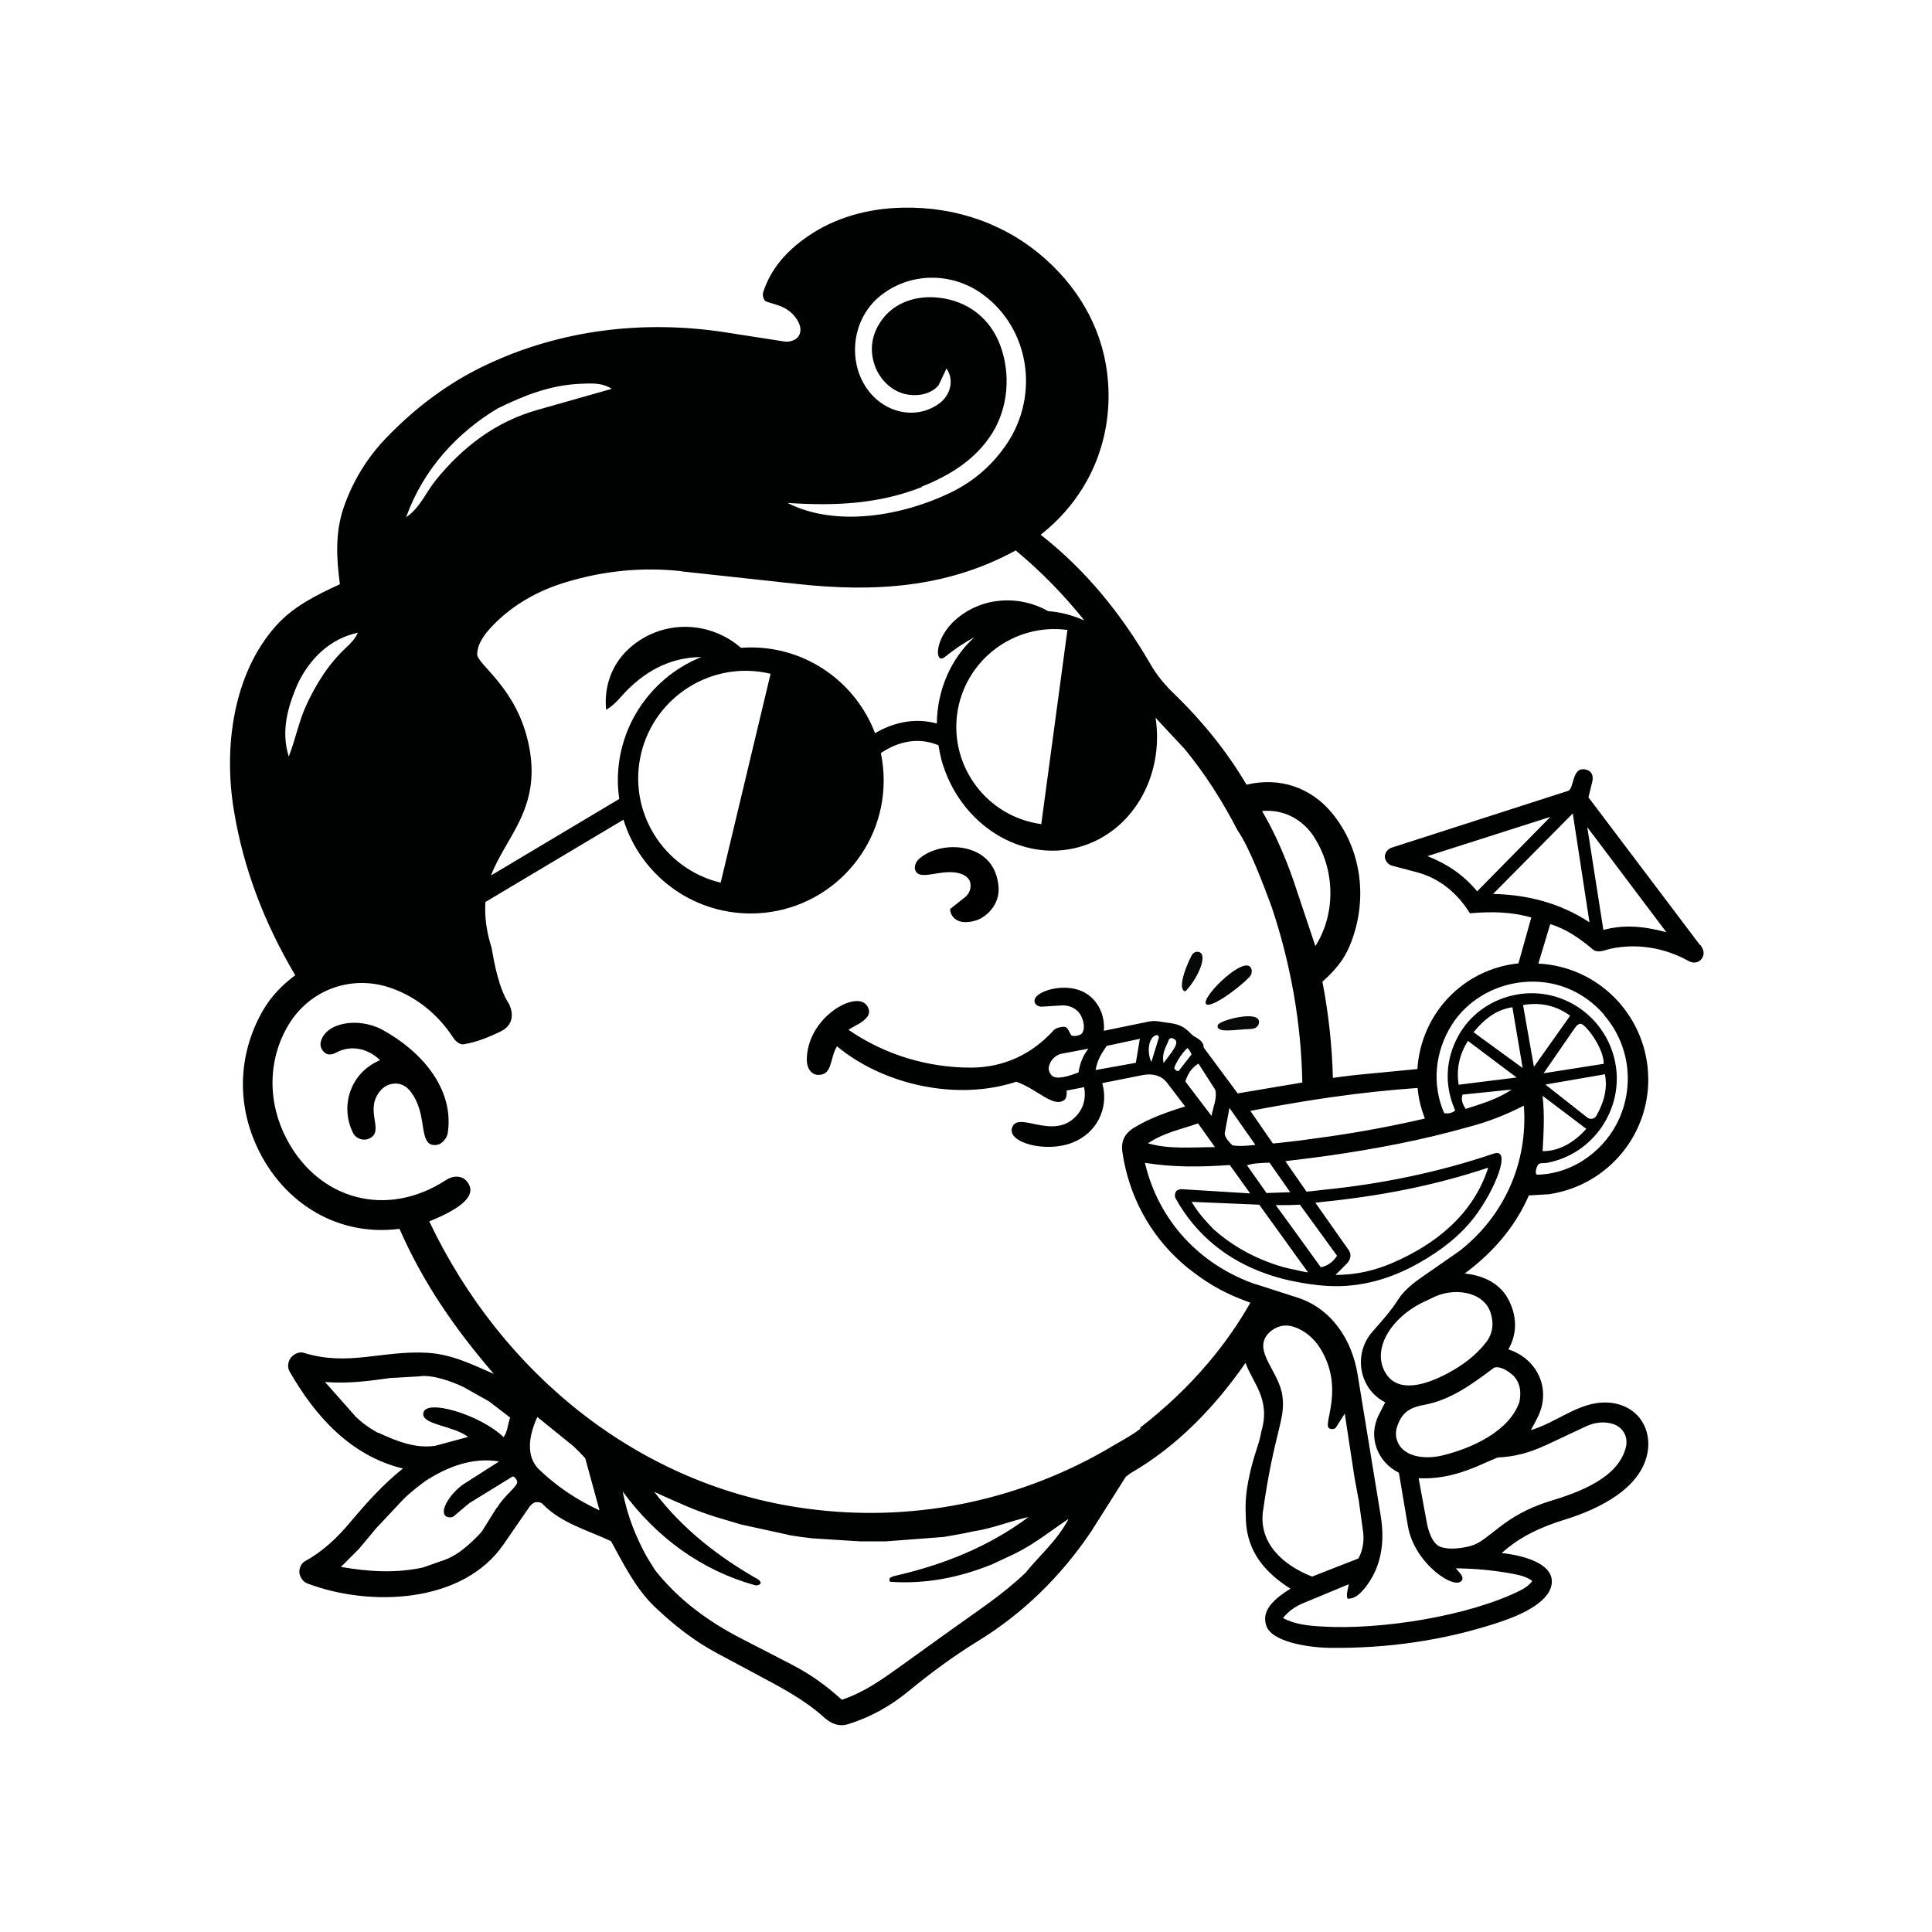
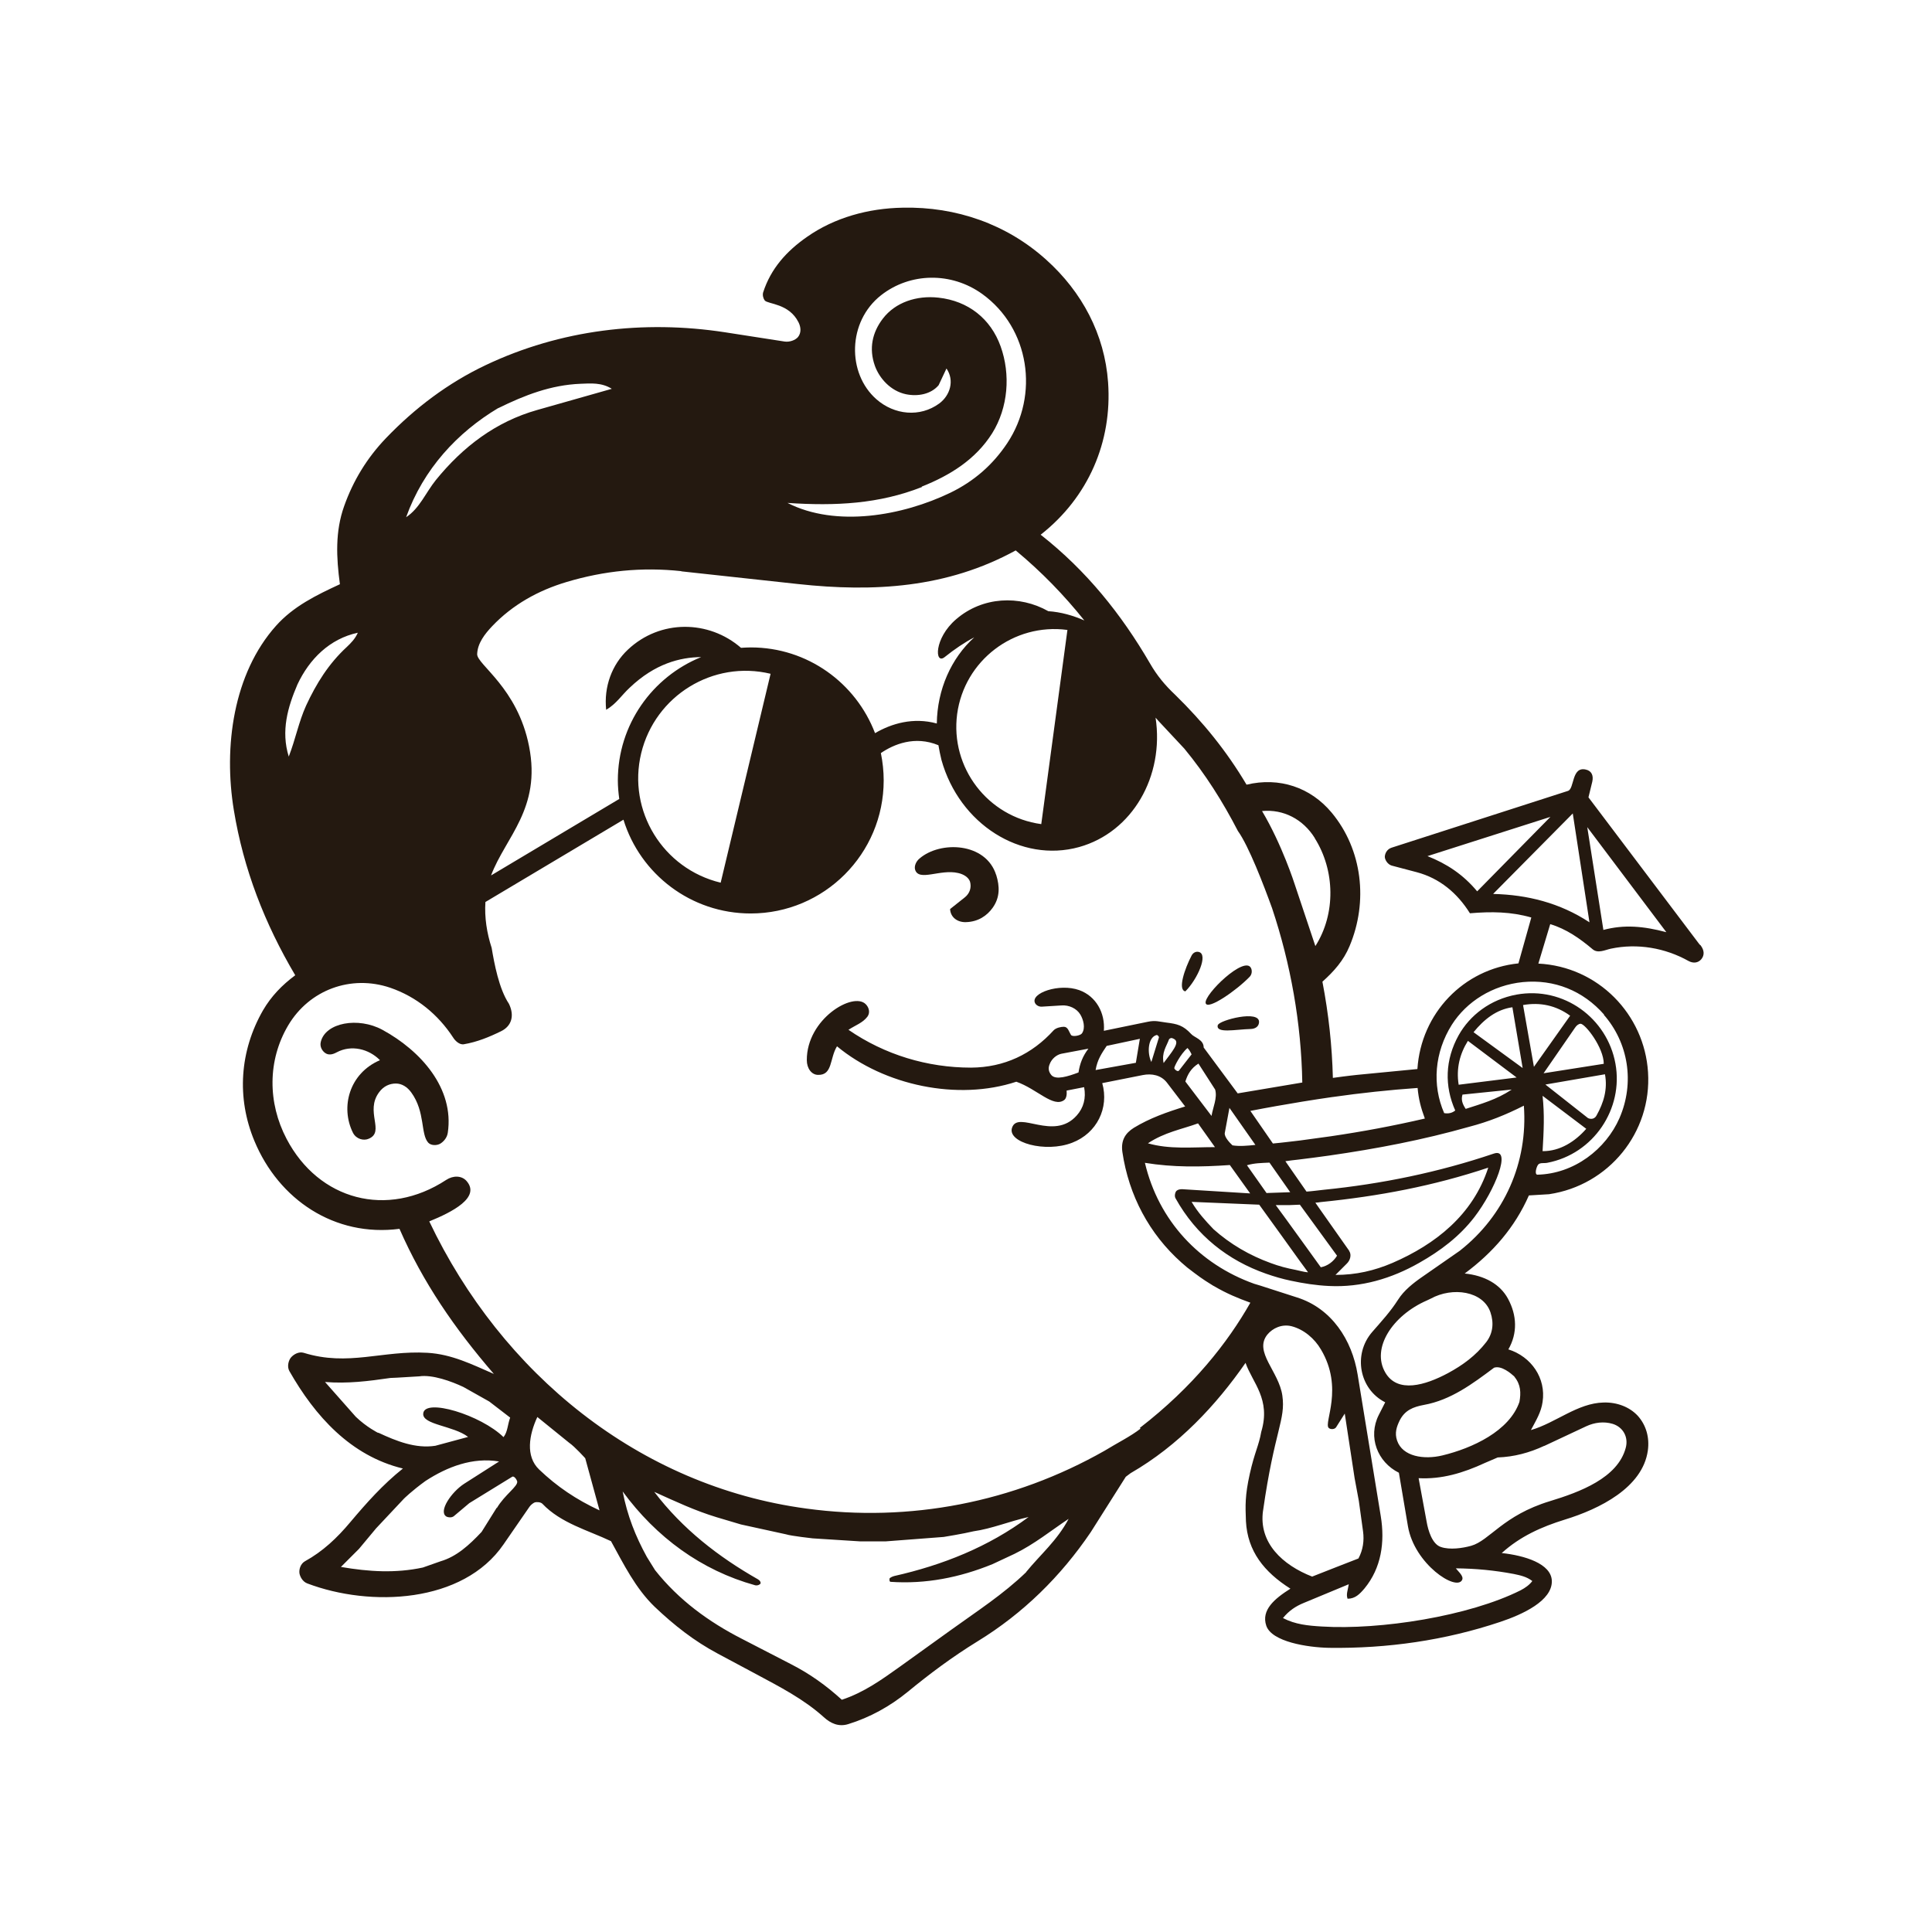
<svg xmlns="http://www.w3.org/2000/svg" viewBox="0 0 96 96">
  <defs>
    <style>
      .cls-1 {
-         fill: #070808;
+         fill: #241910;
      }

      .cls-2 {
-         fill: #000101;
+         fill: #241910;
      }

      .cls-3 {
        fill: none;
      }

      .cls-4 {
-         fill: #080909;
+         fill: #241910;
      }

      .cls-5 {
-         fill: #040505;
+         fill: #241910;
      }

      .cls-6 {
-         fill: #010101;
+         fill: #241910;
      }
    </style>
  </defs>
  <g id="Ebene_1" data-name="Ebene 1">
    <path class="cls-3" d="M36.46,76.79c.11.03.25-.03.27-.09.02-.05-.02-.14-.12-.2-1.97-1.12-3.75-2.5-5.16-4.35,1.06.48,2.04.94,3.1,1.26l1.21.36,2.24.49c.24.08,1.32.2,1.32.2l2.36.15h1.27s2.88-.22,2.88-.22c0,0,.99-.16,1.48-.28.92-.13,1.79-.5,2.74-.71-2,1.49-4.28,2.39-6.67,2.93-.11.03-.18.07-.22.1-.04.03-.03.19.03.19,1.74.12,3.43-.21,5.07-.88l1.09-.51c1-.49,1.79-1.14,2.69-1.74-.57,1.08-1.4,1.77-2.11,2.64-1.14,1.1-2.43,1.93-3.72,2.86l-2.56,1.84c-.91.65-1.79,1.28-2.88,1.64-.78-.71-1.59-1.29-2.53-1.77l-2.44-1.26c-1.64-.84-3.13-1.92-4.31-3.41l-.41-.66c-.56-1.02-.97-2.05-1.2-3.25,1.67,2.28,3.91,3.92,6.58,4.66Z" />
    <path class="cls-3" d="M16.72,29.46c-.13.3-.34.51-.55.71-.9.83-1.51,1.81-2.02,2.91-.37.82-.52,1.65-.86,2.53-.4-1.28-.05-2.47.43-3.59.59-1.26,1.6-2.27,3-2.57Z" />
    <path class="cls-3" d="M20.07,71.6c1.09-.71,2.35-1.19,3.66-.97l-1.74,1.11c-.63.41-1.28,1.36-.89,1.62.08.05.28.08.39-.02l.76-.64,2.13-1.31c.1-.06.23.15.25.23.04.25-.62.66-1.01,1.32l-.75,1.2c-.62.66-1.25,1.23-2.04,1.46l-.88.31c-1.36.29-2.67.21-4.07-.03l.9-.9.85-1.02,1.38-1.47s.38-.38,1.07-.88Z" />
    <path class="cls-3" d="M23.95,69.43c-1.12-1.1-3.93-1.96-3.99-1.17-.05.56,1.51.6,2.23,1.16l-1.63.44c-.98.15-1.93-.23-2.83-.65,0,0-.57-.28-1.11-.8l-1.53-1.73c1.12.09,2.15-.04,3.25-.2,0,0,.37-.01,1.43-.08.65-.1,1.61.25,2.2.53l1.28.72,1.04.8c-.13.35-.12.7-.33.97Z" />
    <path class="cls-3" d="M27.21,69.7c.28.19.8.77.8.77l.71,2.59c-1.16-.54-2.11-1.18-3-2.03-.69-.66-.5-1.73-.09-2.61l1.58,1.28Z" />
  </g>
  <g id="Ebene_3_Kopie" data-name="Ebene 3 Kopie">
    <path class="cls-3" d="M62.71,40.31c1.07-.1,2.04.41,2.62,1.34,1.01,1.6,1.05,3.76.03,5.36l-1.03-3.08s-.62-1.95-1.62-3.63Z" />
    <path class="cls-3" d="M47.22,24.47c-2.38,1.15-5.69,1.74-8.1.51,2.39.16,4.55.05,6.68-.79,1.41-.56,2.68-1.35,3.5-2.65.8-1.28.92-2.93.42-4.32-.49-1.37-1.61-2.26-3.09-2.42-1.08-.12-2.14.23-2.76,1.04-.53.69-.7,1.49-.4,2.34.22.62.78,1.26,1.55,1.42.59.12,1.24,0,1.62-.45l.39-.83c.41.6.18,1.34-.36,1.74-.96.7-2.23.57-3.12-.21-1.47-1.29-1.44-3.86.23-5.17,1.44-1.13,3.49-1.17,5.03-.06,2.35,1.7,2.84,5,1.24,7.41-.72,1.08-1.65,1.89-2.82,2.46Z" />
    <path class="cls-3" d="M21.67,23.85c-.5.62-.81,1.41-1.48,1.85.86-2.4,2.55-4.21,4.57-5.42,1.32-.65,2.62-1.15,4.08-1.21.52-.02,1.05-.07,1.56.25l-3.7,1.05c-2.06.58-3.7,1.83-5.04,3.48Z" />
    <path class="cls-6" d="M19,51.17c1.91,1.04,3.58,2.91,3.25,5.12-.04.26-.22.44-.36.53-.17.11-.47.11-.61-.04-.39-.43-.14-1.52-.84-2.49-.2-.28-.47-.45-.77-.45-.31,0-.61.13-.83.43-.72.96.3,1.96-.51,2.31-.26.12-.63.02-.79-.29-.64-1.28-.18-2.96,1.34-3.61-.55-.56-1.42-.78-2.15-.39-.2.11-.41.16-.59.02-.13-.1-.26-.3-.2-.54.23-.96,1.86-1.25,3.06-.6Z" />
-     <path d="M49.5,43.47c.18.58.19,1.12-.17,1.63-.29.41-.73.7-1.32.72-.41.02-.78-.22-.8-.65l.73-.58c.25-.2.34-.49.26-.78-.07-.21-.31-.37-.59-.43-.89-.21-1.96.44-2.14-.17-.05-.18.05-.41.22-.55,1.03-.89,3.3-.81,3.81.82Z" />
+     <path class="cls-2" d="M49.5,43.47c.18.58.19,1.12-.17,1.63-.29.41-.73.7-1.32.72-.41.02-.78-.22-.8-.65l.73-.58c.25-.2.34-.49.26-.78-.07-.21-.31-.37-.59-.43-.89-.21-1.96.44-2.14-.17-.05-.18.05-.41.22-.55,1.03-.89,3.3-.81,3.81.82Z" />
    <g>
      <path class="cls-3" d="M57.47,51.43s.14.07.11.15l-.37,1.2c-.22-.45-.17-1.23.26-1.34Z" />
      <path class="cls-3" d="M58.09,51.64c.11-.12.21-.03.27,0,.28.18-.15.65-.54,1.18-.11-.53.14-.83.27-1.19Z" />
      <path class="cls-3" d="M60.37,57c-1.13,0-2.26.12-3.33-.19.83-.55,1.66-.69,2.49-.99l.84,1.18Z" />
      <path class="cls-3" d="M52.26,53.43c-.13-.15-.19-.33-.09-.56.1-.26.34-.46.58-.51l1.33-.25c-.28.37-.42.73-.49,1.18-.53.2-1.11.38-1.34.14Z" />
      <path class="cls-3" d="M64.1,59.25l-1.16.04-.98-1.39c.38-.11.71-.11,1.12-.13l1.03,1.47Z" />
      <path class="cls-3" d="M54.44,53.16c.09-.53.31-.84.55-1.2l1.64-.35-.2,1.2-2,.36Z" />
      <path class="cls-3" d="M75.15,50.04l.51,3.02-2.44-1.78c.52-.64,1.14-1.13,1.93-1.24Z" />
      <path class="cls-3" d="M75.36,53.54l-2.88.36c-.13-.82.06-1.54.46-2.18l2.42,1.82Z" />
      <path class="cls-3" d="M75.1,54.15c-.74.49-1.5.7-2.27.95-.16-.24-.24-.45-.16-.71l2.44-.25Z" />
      <path class="cls-3" d="M61.24,56.91c-.13-.12-.42-.42-.38-.62l.23-1.24,1.29,1.84c-.38.04-.8.08-1.15.02Z" />
      <path class="cls-3" d="M58.9,53.74c.11-.35.28-.66.65-.89l.83,1.29c.12.41-.11.88-.18,1.31l-1.3-1.71Z" />
      <path class="cls-3" d="M58.34,53.07c-.02-.06.31-.71.65-1,.1.1.14.18.21.32l-.63.81c-.06.07-.21-.05-.23-.12Z" />
      <path class="cls-3" d="M61.52,54.34l3.21-.54c-.05-2.95-.58-5.9-1.5-8.66-.42-1.17-1.16-3.09-1.7-3.84-.76-1.47-1.62-2.83-2.66-4.09l-1.28-1.37c-.74-.79-1.44-1.56-1.96-2.51-1.38-2.34-3.05-4.21-5.16-5.98-3.41,1.87-7.04,2.08-10.82,1.67l-5.79-.63c-1.95-.21-3.83-.02-5.7.54-1.41.42-2.68,1.13-3.69,2.19-.37.39-.73.85-.75,1.39-.02.51,2,1.67,2.58,4.59.63,3.2-1.31,4.61-1.97,6.62-.36,1.11-.25,2.29.12,3.4.13.77.36,2.03.86,2.78,0,0,0,0,0,0h0c.28.58.14,1.1-.39,1.36-.59.29-1.21.54-1.86.65-.2.03-.41-.17-.52-.33-.76-1.16-1.82-2.03-3.13-2.48-1.95-.67-4.02.1-5.07,1.87-1.03,1.74-1.03,3.85-.08,5.64,1.6,3.04,5.01,3.95,7.93,2.04.35-.23.77-.23,1.01.05.71.82-.72,1.56-1.85,2.01,3.59,7.55,10.41,13.14,18.74,14.27,5.13.69,10.3-.31,14.81-2.87.61-.38,1.31-.74,1.79-1.1,2.63-2.05,4.35-4.23,5.49-6.22-.61-.23-1.19-.46-1.8-.82-.04-.02-.08-.05-.12-.07-.45-.29-.69-.47-1.22-.86l-.29-.25c-1.59-1.42-2.61-3.32-2.93-5.49-.08-.57.14-.93.57-1.2.79-.48,1.64-.78,2.55-1.06l-.91-1.19c-.29-.37-.75-.46-1.2-.37l-2.01.4c.35,1.24-.27,2.48-1.49,2.96-1.34.52-3.25,0-2.99-.75.3-.87,2.05.7,3.21-.6.35-.39.47-.87.37-1.41l-.87.17c.02.21-.03.4-.12.47-.54.4-1.34-.55-2.38-.91-2.9.96-6.56.2-8.91-1.76-.38.6-.21,1.44-.94,1.42-.32,0-.56-.33-.56-.73,0-2.05,2.31-3.42,2.93-2.78.16.17.23.42.08.62-.23.31-.57.41-.94.65,1.79,1.24,3.91,1.88,6.09,1.88,1.65,0,3.03-.67,4.11-1.86.12-.13.36-.18.5-.17.21,0,.26.24.36.41.08.1.46.03.54-.08.19-.27.06-.69-.08-.94-.18-.31-.55-.48-.94-.45l-.97.06c-.16.01-.3-.08-.34-.18-.24-.49,1.19-1,2.2-.64.83.3,1.29,1.13,1.22,2.02l2.19-.45c.38-.08.58,0,.91.04.56.07.83.14,1.24.57.17.18.62.26.62.67l1.69,2.28ZM58.89,49.27c-.4-.07-.02-1.15.31-1.78.08-.15.22-.21.35-.18.5.11-.06,1.36-.66,1.96ZM62.1,48.53c-.64.67-2.09,1.68-2.19,1.32-.12-.41,1.97-2.43,2.26-1.73.05.12.04.29-.07.41ZM62.16,51.13c-.77.02-1.75.24-1.64-.2.06-.23,2.11-.78,2.04-.12-.02.2-.18.31-.41.32Z" />
      <path class="cls-3" d="M24.76,20.28c1.32-.65,2.62-1.15,4.08-1.21.52-.02,1.05-.07,1.56.25l-3.7,1.05c-2.06.58-3.7,1.83-5.04,3.48-.5.62-.81,1.41-1.48,1.85.86-2.4,2.55-4.21,4.57-5.42Z" />
      <path class="cls-3" d="M45.8,24.18c1.41-.56,2.68-1.35,3.5-2.65.8-1.28.92-2.93.42-4.32-.49-1.37-1.61-2.26-3.09-2.42-1.08-.12-2.14.23-2.76,1.04-.53.69-.7,1.49-.4,2.34.22.62.78,1.26,1.55,1.42.59.12,1.24,0,1.62-.45l.39-.83c.41.6.18,1.34-.36,1.74-.96.7-2.23.57-3.12-.21-1.47-1.29-1.44-3.86.23-5.17,1.44-1.13,3.49-1.17,5.03-.06,2.35,1.7,2.84,5,1.24,7.41-.72,1.08-1.65,1.89-2.82,2.46-2.38,1.15-5.69,1.74-8.1.51,2.39.16,4.55.05,6.68-.79Z" />
      <path class="cls-3" d="M65.33,41.65c1.01,1.6,1.05,3.76.03,5.36l-1.03-3.08s-.62-1.95-1.62-3.63c1.07-.1,2.04.41,2.62,1.34Z" />
      <path class="cls-3" d="M71.67,72.32c-.91.22-1.98.06-2.25-.74-.13-.38-.02-.69.13-1,.26-.51.67-.67,1.2-.77,1.34-.24,2.42-1.05,3.49-1.85.37-.12.83.28,1.01.44.32.39.33.8.25,1.25-.5,1.45-2.34,2.3-3.83,2.66Z" />
      <path class="cls-3" d="M37.52,78.78c.11.03.25-.03.27-.09.02-.05-.02-.14-.12-.2-1.97-1.12-3.75-2.5-5.16-4.35,1.06.48,2.04.94,3.1,1.26l1.21.36,2.24.49c.24.08,1.32.2,1.32.2l2.36.15h1.27s2.88-.22,2.88-.22c0,0,.99-.16,1.48-.28.92-.13,1.79-.5,2.74-.71-2,1.49-4.28,2.39-6.67,2.93-.11.03-.18.07-.22.1-.04.03-.03.19.03.19,1.74.12,3.43-.21,5.07-.88l1.09-.51c1-.49,1.79-1.14,2.69-1.74-.57,1.08-1.4,1.77-2.11,2.64-1.14,1.1-2.43,1.93-3.72,2.86l-2.56,1.84c-.91.65-1.79,1.28-2.88,1.64-.78-.71-1.59-1.29-2.53-1.77l-2.44-1.26c-1.64-.84-3.13-1.92-4.31-3.41l-.41-.66c-.56-1.02-.97-2.05-1.2-3.25,1.67,2.28,3.91,3.92,6.58,4.66Z" />
      <path class="cls-3" d="M28.28,71.69c.28.19.8.77.8.77l.71,2.59c-1.16-.54-2.11-1.18-3-2.03-.69-.66-.5-1.73-.09-2.61l1.58,1.28Z" />
      <path class="cls-3" d="M17.78,31.44c-.13.3-.34.51-.55.71-.9.83-1.51,1.81-2.02,2.91-.37.82-.52,1.65-.86,2.53-.4-1.28-.05-2.47.43-3.59.59-1.26,1.6-2.27,3-2.57Z" />
      <path class="cls-3" d="M21.14,73.59c1.09-.71,2.35-1.19,3.66-.97l-1.74,1.11c-.63.41-1.28,1.36-.89,1.62.08.05.28.08.39-.02l.76-.64,2.13-1.31c.1-.06.23.15.25.23.04.25-.62.66-1.01,1.32l-.75,1.2c-.62.66-1.25,1.23-2.04,1.46l-.88.31c-1.36.29-2.67.21-4.07-.03l.9-.9.85-1.02,1.38-1.47s.38-.38,1.07-.88Z" />
      <path class="cls-3" d="M25.02,71.41c-1.12-1.1-3.93-1.96-3.99-1.17-.05.56,1.51.6,2.23,1.16l-1.63.44c-.98.15-1.93-.23-2.83-.65,0,0-.57-.28-1.11-.8l-1.53-1.73c1.12.09,2.15-.04,3.25-.2,0,0,.37-.01,1.43-.08.65-.1,1.61.25,2.2.53l1.28.72,1.04.8c-.13.35-.12.7-.33.97Z" />
      <path class="cls-3" d="M78.54,50.87c.24.01,1.15,1.19,1.15,1.99l-2.99.47,1.56-2.26c.07-.11.18-.2.28-.2Z" />
      <path class="cls-3" d="M76.87,57.78c2.31-.44,3.8-2.69,3.39-4.93-.41-2.26-2.57-3.85-4.91-3.43-1.32.24-2.33,1.04-2.88,2.02-.68,1.22-.71,2.53-.17,3.74-.15.12-.33.17-.55.13-.61-1.4-.48-3.02.38-4.39.73-1.15,2.02-1.97,3.53-2.12,1.55-.15,2.99.42,4.04,1.62,1.22,1.39,1.55,3.37.78,5.14-.67,1.53-2.24,2.77-4.09,2.81-.14-.04-.03-.4.05-.5.09-.11.3-.06.45-.09Z" />
      <path class="cls-3" d="M78.82,56.1c-.55.63-1.31,1.12-2.17,1.11.06-1.01.1-1.82,0-2.75l2.17,1.64Z" />
      <path class="cls-3" d="M70.93,42.54l6.11-1.95-3.64,3.7c-.7-.84-1.51-1.37-2.47-1.75Z" />
      <path class="cls-3" d="M79.34,55.41c-.08.17-.25.23-.43.15l-2.12-1.67,2.96-.51c.14.75-.07,1.42-.41,2.03Z" />
      <path class="cls-3" d="M82.81,46.31c-1.13-.3-2.09-.39-3.14-.11l-.8-5.1,3.93,5.22Z" />
      <path class="cls-3" d="M78.14,40.42l.83,5.41c-1.47-.97-3.1-1.37-4.77-1.41l3.95-3.99Z" />
      <path class="cls-3" d="M78.02,50.46l-1.8,2.54-.54-3.07c.85-.15,1.64.02,2.34.53Z" />
      <path class="cls-5" d="M59.91,49.85c-.12-.41,1.97-2.43,2.26-1.73.05.12.04.29-.07.41-.64.67-2.09,1.68-2.19,1.32Z" />
      <path class="cls-4" d="M60.52,50.93c.06-.23,2.11-.78,2.04-.12-.02.2-.18.31-.41.32-.77.02-1.75.24-1.64-.2Z" />
      <path class="cls-1" d="M59.21,47.48c.08-.15.22-.21.35-.18.5.11-.06,1.36-.66,1.96-.4-.07-.02-1.15.31-1.78Z" />
    </g>
    <path class="cls-2" d="M84.45,46.93l-5.52-7.31.19-.78c.07-.31-.04-.54-.32-.6-.72-.17-.56.96-.89,1.06l-8.76,2.82c-.22.07-.33.27-.34.45,0,.15.14.38.34.44l1.25.33c1.13.3,2.01,1.03,2.64,2.04,1.07-.09,2.04-.08,3.05.21l-.64,2.28c-2.73.28-4.84,2.48-5.02,5.25l-3,.29s-.49.05-1.2.15c-.04-1.58-.21-3.17-.52-4.78.58-.52,1.05-1.05,1.35-1.77.93-2.21.64-4.79-.89-6.63-1.05-1.26-2.6-1.78-4.23-1.39-.99-1.67-2.17-3.12-3.54-4.46-.51-.48-.91-.96-1.26-1.57-1.42-2.44-3.16-4.61-5.43-6.39,2.37-1.86,3.56-4.62,3.35-7.57-.17-2.39-1.3-4.5-3.07-6.09-1.96-1.77-4.48-2.65-7.14-2.59-1.7.03-3.38.49-4.75,1.45-1.02.71-1.8,1.58-2.18,2.76-.04.14.01.31.08.4.16.19,1.21.14,1.68,1.09.12.24.14.52-.03.73-.13.15-.41.26-.67.22l-2.96-.46c-4.04-.62-8.17-.13-11.88,1.63-1.88.89-3.53,2.14-4.96,3.63-.94.98-1.63,2.11-2.08,3.38-.45,1.26-.39,2.55-.21,3.88-1.19.55-2.31,1.1-3.17,2.06-2.13,2.38-2.62,6.02-2.1,9.17.48,2.93,1.53,5.63,3.05,8.2-.66.49-1.19,1.04-1.6,1.74-1.16,2.02-1.32,4.35-.43,6.49,1.21,2.92,3.99,4.79,7.21,4.37,1.16,2.65,2.73,4.94,4.69,7.21-1.08-.47-2.09-.98-3.3-1.05-2.25-.13-3.93.69-6.15,0-.24-.07-.49.07-.63.23-.12.14-.21.45-.08.68,1.27,2.23,3.04,4.21,5.64,4.84-1,.8-1.8,1.7-2.61,2.66-.66.79-1.37,1.46-2.26,1.95-.21.12-.3.39-.27.6.03.16.15.41.39.5,3.14,1.19,7.74.99,9.75-1.94l1.29-1.87c.07-.1.19-.19.27-.22.08-.02.28-.02.37.07.92.97,2.28,1.32,3.41,1.86.62,1.12,1.21,2.34,2.18,3.27.96.91,1.95,1.69,3.13,2.32l1.89,1.01c1.19.64,2.37,1.24,3.38,2.15.33.3.73.49,1.21.34,1.07-.33,2.07-.88,2.95-1.6,1.12-.92,2.22-1.74,3.47-2.51,2.27-1.39,4.14-3.23,5.63-5.43l1.74-2.75.24-.18c2.38-1.37,4.26-3.39,5.71-5.48.35,1,1.27,1.8.78,3.43-.12.69-.33,1.01-.57,2.09s-.22,1.57-.19,2.35c.08,1.49.9,2.52,2.21,3.35-.79.5-1.46,1.06-1.2,1.84.27.8,2.05,1.08,3.12,1.1,2.89.04,5.77-.37,8.51-1.29,1.11-.37,2.58-1.05,2.56-2.03-.02-.87-1.37-1.27-2.49-1.39.92-.83,1.97-1.3,3.13-1.66,1.73-.53,3.87-1.59,4.13-3.43.09-.65-.08-1.26-.5-1.73-.41-.44-1.03-.68-1.7-.66-1.3.03-2.37,1.01-3.61,1.37.26-.49.51-.89.58-1.4.18-1.18-.56-2.25-1.7-2.61.46-.8.43-1.69-.02-2.52-.39-.72-1.16-1.15-2.15-1.25,1.4-1.04,2.49-2.29,3.19-3.88l1-.06c2.97-.44,5.11-3.07,4.92-6.06-.18-2.88-2.48-5.25-5.45-5.4l.59-1.96c.8.24,1.47.71,2.11,1.25.26.22.62.03.9-.03,1.32-.28,2.7-.04,3.86.61.24.13.48.1.64-.09.16-.2.15-.44-.04-.69ZM73.4,44.29c-.7-.84-1.51-1.37-2.47-1.75l6.11-1.95-3.64,3.7ZM66.22,54.51c1.4-.2,2.8-.35,4.22-.45.05.55.16.98.36,1.52-1.55.36-3.1.65-4.67.88-.51.07-1.02.14-1.53.21-.45.05-.89.11-1.35.15l-1.12-1.62c.87-.17,1.73-.32,2.58-.46.5-.08,1-.16,1.5-.23ZM67.04,62.15l-1.5-2.13-.18-.26c.09,0,.18-.02.27-.03,2.89-.29,5.59-.8,8.32-1.71-.76,2.35-2.63,3.81-4.75,4.73-.91.39-1.82.6-2.84.6l.56-.56c.17-.16.25-.44.12-.63ZM66.44,62.39c-.18.3-.48.52-.81.58l-.75-1.04-.97-1.34-.52-.71h.7s.5-.02.5-.02l.7.96,1.15,1.58ZM64.98,63.22c-.21-.02-.4-.08-.6-.12-.43-.08-.84-.19-1.24-.34-1.05-.38-2.01-.94-2.84-1.68-.41-.43-.77-.82-1.09-1.36l3.36.14,1.09,1.51.92,1.28.41.56ZM62.94,59.29l-.98-1.39c.38-.11.71-.11,1.12-.13l1.03,1.47-1.16.04ZM61.24,56.91c-.13-.12-.42-.42-.38-.62l.23-1.24,1.29,1.84c-.38.04-.8.08-1.15.02ZM65.33,41.65c1.01,1.6,1.05,3.76.03,5.36l-1.03-3.08s-.62-1.95-1.62-3.63c1.07-.1,2.04.41,2.62,1.34ZM45.8,24.18c1.41-.56,2.68-1.35,3.5-2.65.8-1.28.92-2.93.42-4.32-.49-1.37-1.61-2.26-3.09-2.42-1.08-.12-2.14.23-2.76,1.04-.53.69-.7,1.49-.4,2.34.22.62.78,1.26,1.55,1.42.59.12,1.24,0,1.62-.45l.39-.83c.41.6.18,1.34-.36,1.74-.96.7-2.23.57-3.12-.21-1.47-1.29-1.44-3.86.23-5.17,1.44-1.13,3.49-1.17,5.03-.06,2.35,1.7,2.84,5,1.24,7.41-.72,1.08-1.65,1.89-2.82,2.46-2.38,1.15-5.69,1.74-8.1.51,2.39.16,4.55.05,6.68-.79ZM33.86,28.39l5.79.63c3.77.41,7.41.2,10.82-1.67,1.3,1.08,2.41,2.23,3.41,3.48-.57-.25-1.17-.42-1.79-.46-1.43-.81-3.27-.73-4.58.4-1.11.95-1.07,2.28-.57,1.88.5-.4.99-.73,1.47-.98-1.15,1.04-1.84,2.6-1.86,4.28-1.17-.32-2.25,0-3.07.48-.95-2.49-3.35-4.26-6.17-4.26-.17,0-.33.01-.49.02-1.6-1.39-4.02-1.42-5.62.09-.8.75-1.2,1.85-1.08,2.99.51-.3.76-.72,1.17-1.1,1.26-1.2,2.51-1.51,3.55-1.52-2.42.98-4.14,3.35-4.14,6.13,0,.31.03.62.07.92l-6.37,3.8c.72-1.91,2.5-3.32,1.89-6.41-.57-2.92-2.6-4.07-2.58-4.59.02-.54.38-1,.75-1.39,1.01-1.06,2.28-1.77,3.69-2.19,1.87-.56,3.75-.75,5.7-.54ZM53.04,31.3l-1.3,9.65c-2.66-.36-4.53-2.81-4.18-5.47.36-2.66,2.81-4.53,5.47-4.18ZM38.29,33.48l-2.48,10.38c-2.87-.69-4.64-3.57-3.95-6.43s3.57-4.64,6.43-3.95ZM24.76,20.28c1.32-.65,2.62-1.15,4.08-1.21.52-.02,1.05-.07,1.56.25l-3.7,1.05c-2.06.58-3.7,1.83-5.04,3.48-.5.62-.81,1.41-1.48,1.85.86-2.4,2.55-4.21,4.57-5.42ZM14.35,37.6c-.4-1.28-.05-2.47.43-3.59.59-1.26,1.6-2.27,3-2.57-.13.3-.34.51-.55.71-.9.83-1.51,1.81-2.02,2.91-.37.82-.52,1.65-.86,2.53ZM18.79,71.2s-.57-.28-1.11-.8l-1.53-1.73c1.12.09,2.15-.04,3.25-.2,0,0,.37-.01,1.43-.08.65-.1,1.61.25,2.2.53l1.28.72,1.04.8c-.13.35-.12.7-.33.97-1.12-1.1-3.93-1.96-3.99-1.17-.05.56,1.51.6,2.23,1.16l-1.63.44c-.98.15-1.93-.23-2.83-.65ZM24.68,74.92l-.75,1.2c-.62.66-1.25,1.23-2.04,1.46l-.88.31c-1.36.29-2.67.21-4.07-.03l.9-.9.85-1.02,1.38-1.47s.38-.38,1.07-.88c1.09-.71,2.35-1.19,3.66-.97l-1.74,1.11c-.63.41-1.28,1.36-.89,1.62.08.05.28.08.39-.02l.76-.64,2.13-1.31c.1-.06.23.15.25.23.04.25-.62.66-1.01,1.32ZM26.79,73.02c-.69-.66-.5-1.73-.09-2.61l1.58,1.28c.28.19.8.77.8.77l.71,2.59c-1.16-.54-2.11-1.18-3-2.03ZM50.99,78.12c-1.14,1.1-2.43,1.93-3.72,2.86l-2.56,1.84c-.91.65-1.79,1.28-2.88,1.64-.78-.71-1.59-1.29-2.53-1.77l-2.44-1.26c-1.64-.84-3.13-1.92-4.31-3.41l-.41-.66c-.56-1.02-.97-2.05-1.2-3.25,1.67,2.28,3.91,3.92,6.58,4.66.11.03.25-.03.27-.09.02-.05-.02-.14-.12-.2-1.97-1.12-3.75-2.5-5.16-4.35,1.06.48,2.04.94,3.1,1.26l1.21.36,2.24.49c.24.08,1.32.2,1.32.2l2.36.15h1.27s2.88-.22,2.88-.22c0,0,.99-.16,1.48-.28.92-.13,1.79-.5,2.74-.71-2,1.49-4.28,2.39-6.67,2.93-.11.03-.18.07-.22.1-.04.03-.03.19.03.19,1.74.12,3.43-.21,5.07-.88l1.09-.51c1-.49,1.79-1.14,2.69-1.74-.57,1.08-1.4,1.77-2.11,2.64ZM56.67,70.99c-.47.37-1.17.72-1.79,1.1-4.51,2.56-9.68,3.57-14.81,2.87-8.33-1.12-15.15-6.72-18.74-14.27,1.13-.46,2.57-1.19,1.85-2.01-.24-.27-.66-.28-1.01-.05-2.93,1.92-6.33,1.01-7.93-2.04-.94-1.79-.95-3.9.08-5.64,1.05-1.77,3.12-2.53,5.07-1.87,1.31.45,2.38,1.33,3.13,2.48.1.16.31.36.52.33.66-.11,1.27-.36,1.86-.65.53-.26.67-.78.39-1.36h0s0,0,0,0c-.5-.75-.73-2.01-.86-2.78-.24-.74-.36-1.51-.31-2.28l6.86-4.09c.83,2.7,3.35,4.66,6.32,4.66,3.65,0,6.61-2.96,6.61-6.61,0-.46-.05-.92-.14-1.36.63-.43,1.68-.88,2.86-.39.04.24.09.48.15.73.89,3.19,3.95,5.13,6.84,4.33,2.65-.74,4.24-3.52,3.8-6.43.05.06.1.11.15.17l1.28,1.37c1.04,1.26,1.9,2.62,2.66,4.09.54.75,1.28,2.68,1.7,3.84.92,2.76,1.45,5.71,1.5,8.66l-3.21.54-1.69-2.28c0-.4-.46-.49-.62-.67-.4-.43-.68-.5-1.24-.57-.33-.04-.53-.12-.91-.04l-2.19.45c.07-.89-.39-1.72-1.22-2.02-1-.36-2.44.15-2.2.64.05.1.18.19.34.18l.97-.06c.38-.03.76.15.94.45.15.25.27.67.08.94-.08.11-.46.18-.54.08-.11-.17-.15-.41-.36-.41-.14,0-.38.05-.5.17-1.08,1.19-2.46,1.85-4.11,1.86-2.17,0-4.29-.64-6.09-1.88.37-.24.7-.34.94-.65.15-.2.08-.46-.08-.62-.62-.64-2.94.73-2.93,2.78,0,.41.24.73.56.73.73.02.57-.82.94-1.42,2.35,1.95,6.01,2.72,8.91,1.76,1.03.36,1.84,1.31,2.38.91.1-.07.14-.26.12-.47l.87-.17c.1.54-.02,1.02-.37,1.41-1.15,1.29-2.91-.27-3.21.6-.26.74,1.66,1.27,2.99.75,1.22-.47,1.84-1.72,1.49-2.96l2.01-.4c.45-.09.91,0,1.2.37l.91,1.19c-.91.28-1.76.58-2.55,1.06-.43.27-.65.63-.57,1.2.32,2.17,1.34,4.07,2.93,5.49l.29.25c.52.4.76.58,1.22.86.04.03.08.05.12.07.61.36,1.19.6,1.8.82-1.13,1.99-2.85,4.18-5.49,6.22ZM60.2,55.45l-1.3-1.71c.11-.35.28-.66.65-.89l.83,1.29c.12.41-.11.88-.18,1.31ZM60.37,57c-1.13,0-2.26.12-3.33-.19.83-.55,1.66-.69,2.49-.99l.84,1.18ZM59,52.07c.1.1.14.18.21.32l-.63.81c-.06.07-.21-.05-.23-.12-.02-.06.31-.71.65-1ZM57.82,52.83c-.11-.53.14-.83.27-1.19.11-.12.21-.03.27,0,.28.18-.15.65-.54,1.18ZM57.58,51.57l-.37,1.2c-.22-.45-.17-1.23.26-1.34.04-.01.14.07.11.15ZM56.64,51.61l-.2,1.2-2,.36c.09-.53.31-.84.55-1.2l1.64-.35ZM54.08,52.11c-.28.37-.42.73-.49,1.18-.53.2-1.11.38-1.34.14-.13-.15-.19-.33-.09-.56.1-.26.34-.46.58-.51l1.33-.25ZM62.76,75.07c.57-4.01,1.13-4.51.96-5.72-.17-1.21-1.43-2.17-.75-3.03.27-.33.73-.54,1.21-.42.61.16,1.14.61,1.46,1.16,1.14,1.92.13,3.63.38,3.89.09.09.3.08.37-.03l.43-.68.49,3.21.21,1.13.21,1.52c.06.45,0,.91-.23,1.34l-1.13.44-1.17.46c-1.46-.57-2.67-1.67-2.44-3.28ZM76.73,71.85l2.09-.98c.41-.19.87-.25,1.31-.12.52.16.8.66.65,1.2-.4,1.49-2.28,2.19-3.76,2.64-2.34.71-3,1.96-3.92,2.22-.43.12-1.06.21-1.5.06-.44-.14-.64-.84-.71-1.25l-.4-2.17c1.14.06,2.2-.25,3.3-.76l.63-.27c.81-.03,1.57-.23,2.32-.58ZM75.25,68.41c.32.39.33.8.25,1.25-.5,1.45-2.34,2.3-3.83,2.66-.91.22-1.98.06-2.25-.74-.13-.38-.02-.69.13-1,.26-.51.67-.67,1.2-.77,1.34-.24,2.42-1.05,3.49-1.85.37-.12.83.28,1.01.44ZM74.06,65.21c.18.53.12,1.05-.21,1.48-.52.67-1.16,1.14-1.9,1.54-1.14.61-2.5,1.01-3.11-.02-.72-1.22.36-2.85,2.06-3.59l.19-.09c1.09-.6,2.61-.38,2.97.68ZM72.55,62.14l-1.87,1.3c-.45.31-.92.68-1.21,1.14-.39.61-.83,1.08-1.29,1.61-.96,1.11-.64,2.84.65,3.49l-.32.63c-.55,1.09-.07,2.34,1,2.87l.45,2.66c.32,1.88,2.4,3.24,2.69,2.67.1-.19-.19-.42-.31-.58,1,.01,1.93.1,2.88.28.33.07.63.13.92.35-.14.19-.35.34-.58.46-2.57,1.29-6.98,1.98-9.88,1.8-.68-.04-1.32-.1-1.93-.42.3-.37.64-.59,1.03-.75l2.24-.93c-.05.31-.14.5-.06.72.38,0,.6-.23.84-.51.84-1.02,1.02-2.3.81-3.59l-1.15-7.04c-.28-1.73-1.3-3.29-3.01-3.83l-.62-.2-1.21-.39-.3-.09c-2.72-.97-4.75-3.13-5.43-6.01,1.41.23,2.77.21,4.22.11l1.01,1.41-3.39-.21c-.14,0-.25.04-.3.12-.04.06-.08.22-.02.33,1.04,1.87,2.62,3.09,4.5,3.75.4.14.81.26,1.24.35.61.13,1.24.23,1.89.26,1.6.08,3.11-.37,4.48-1.15,1.06-.6,2-1.31,2.74-2.27,1.03-1.34,1.87-3.46.97-3.16-2.75.93-5.57,1.51-8.46,1.8-.28.03-.56.07-.85.09l-.55-.79-.5-.72c.22-.03.43-.06.64-.08.51-.06,1.02-.13,1.53-.2,2.37-.34,4.67-.78,6.96-1.43.96-.25,1.81-.59,2.72-1.05.21,2.84-.98,5.47-3.16,7.19ZM75.36,53.54l-2.88.36c-.13-.82.06-1.54.46-2.18l2.42,1.82ZM73.22,51.29c.52-.64,1.14-1.13,1.93-1.24l.51,3.02-2.44-1.78ZM75.1,54.15c-.74.49-1.5.7-2.27.95-.16-.24-.24-.45-.16-.71l2.44-.25ZM75.68,49.94c.85-.15,1.64.02,2.34.53l-1.8,2.54-.54-3.07ZM76.65,54.45l2.17,1.64c-.55.63-1.31,1.12-2.17,1.11.06-1.01.1-1.82,0-2.75ZM76.79,53.89l2.96-.51c.14.75-.07,1.42-.41,2.03-.08.17-.25.23-.43.15l-2.12-1.67ZM76.7,53.33l1.56-2.26c.07-.11.18-.2.28-.2.24.01,1.15,1.19,1.15,1.99l-2.99.47ZM79.69,50.42c1.22,1.39,1.55,3.37.78,5.14-.67,1.53-2.24,2.77-4.09,2.81-.14-.04-.03-.4.05-.5.09-.11.3-.06.45-.09,2.31-.44,3.8-2.69,3.39-4.93-.41-2.26-2.57-3.85-4.91-3.43-1.32.24-2.33,1.04-2.88,2.02-.68,1.22-.71,2.53-.17,3.74-.15.12-.33.17-.55.13-.61-1.4-.48-3.02.38-4.39.73-1.15,2.02-1.97,3.53-2.12,1.55-.15,2.99.42,4.04,1.62ZM74.2,44.41l3.95-3.99.83,5.41c-1.47-.97-3.1-1.37-4.77-1.41ZM79.67,46.2l-.8-5.1,3.93,5.22c-1.13-.3-2.09-.39-3.14-.11Z" />
  </g>
</svg>
